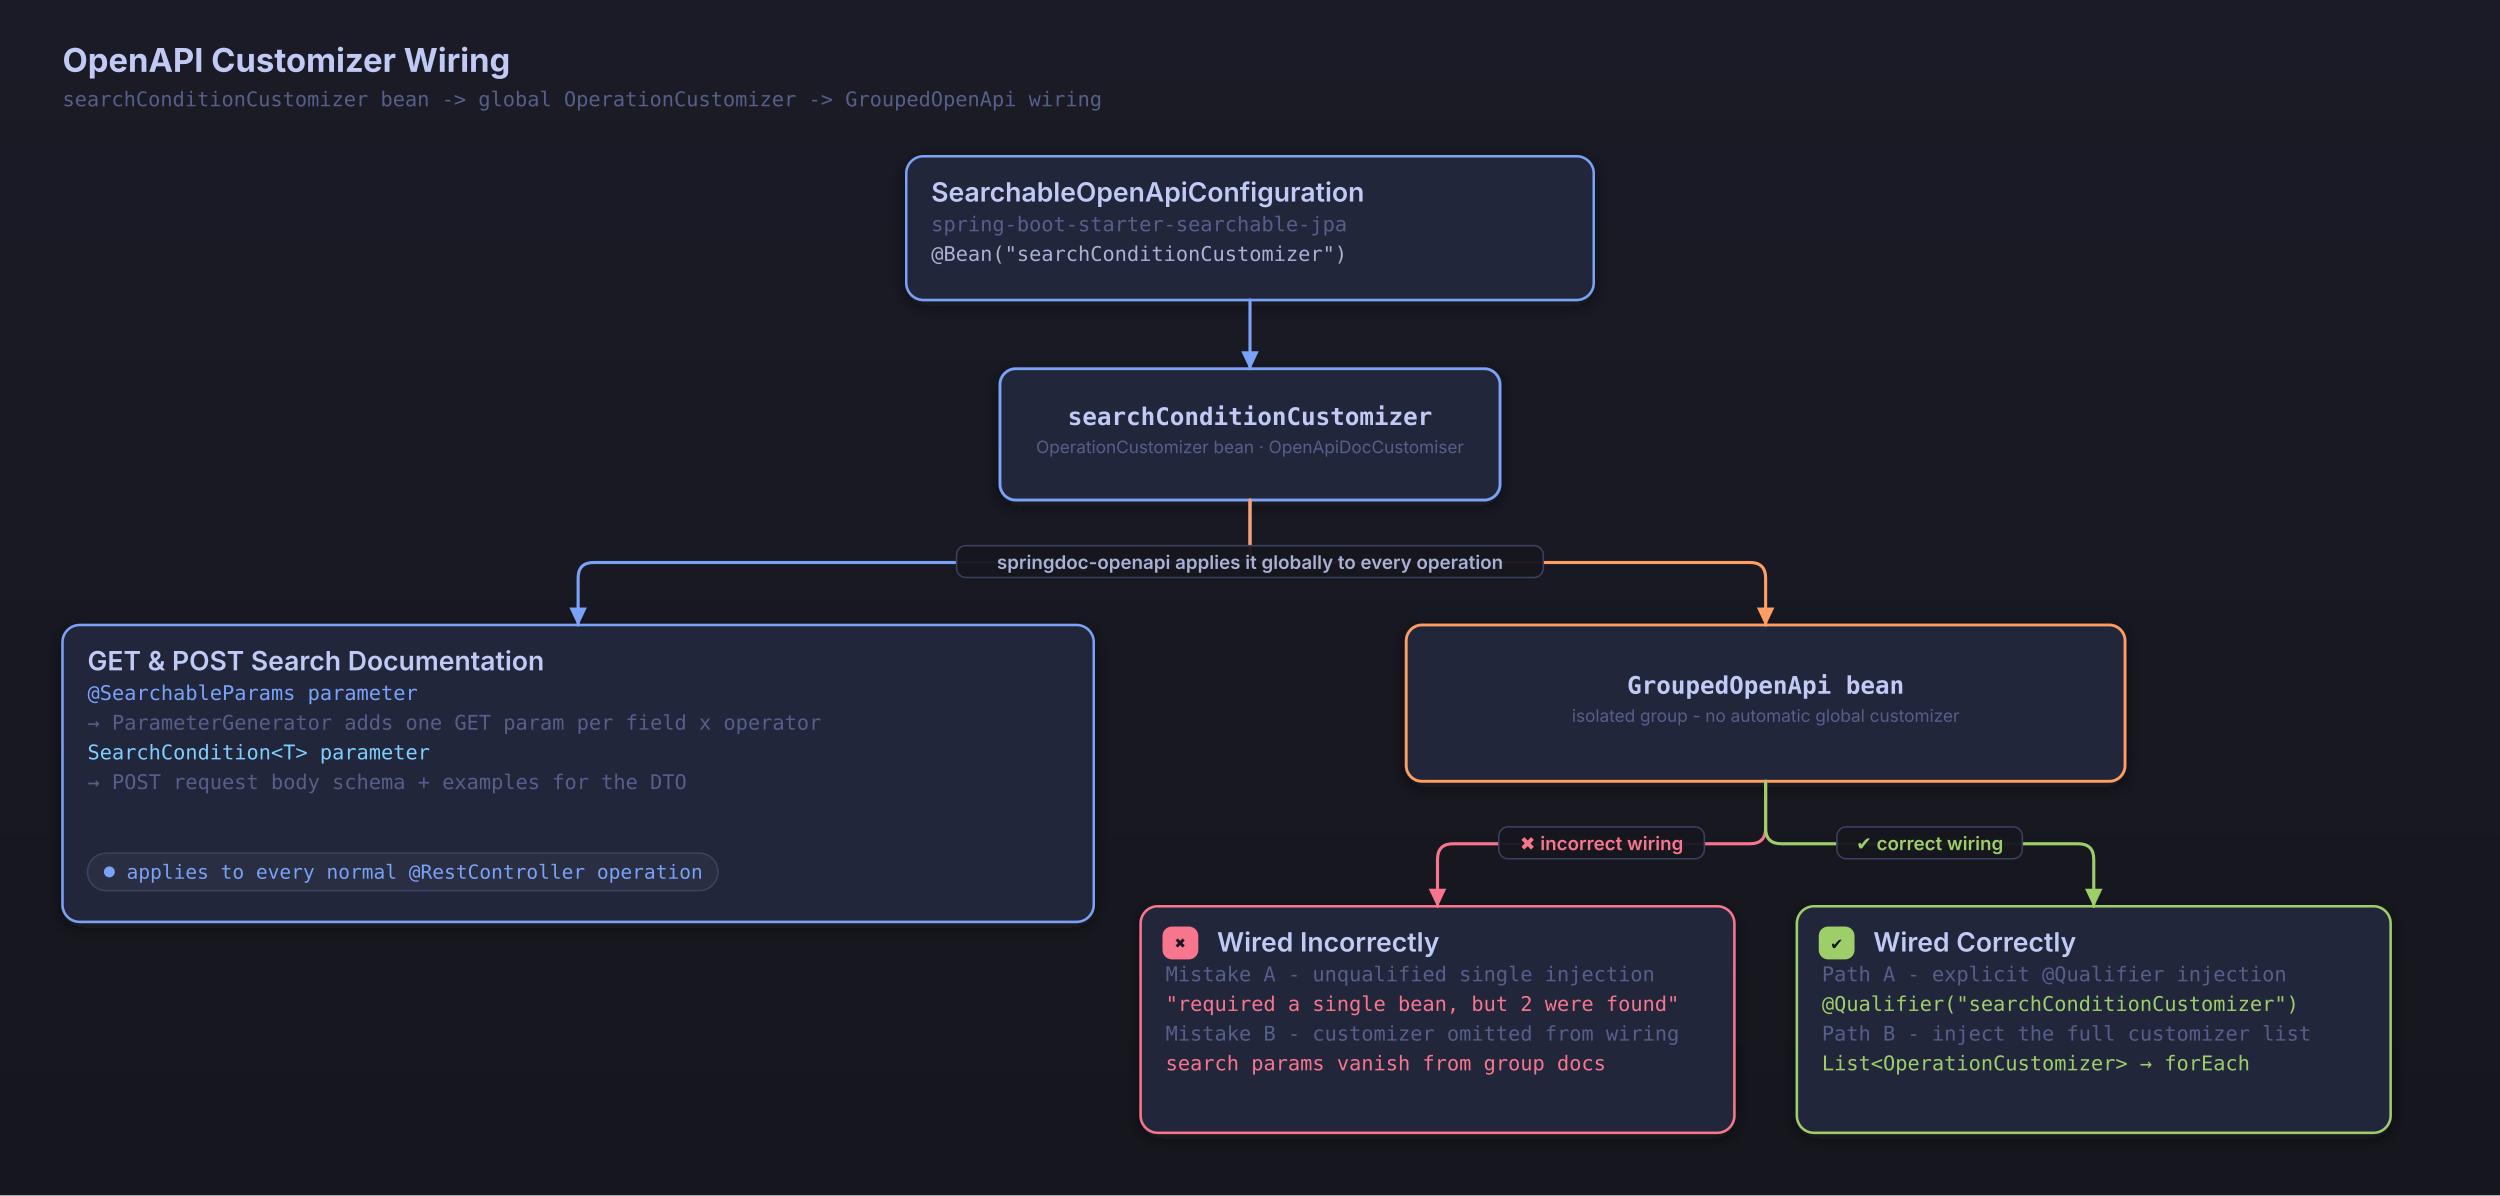
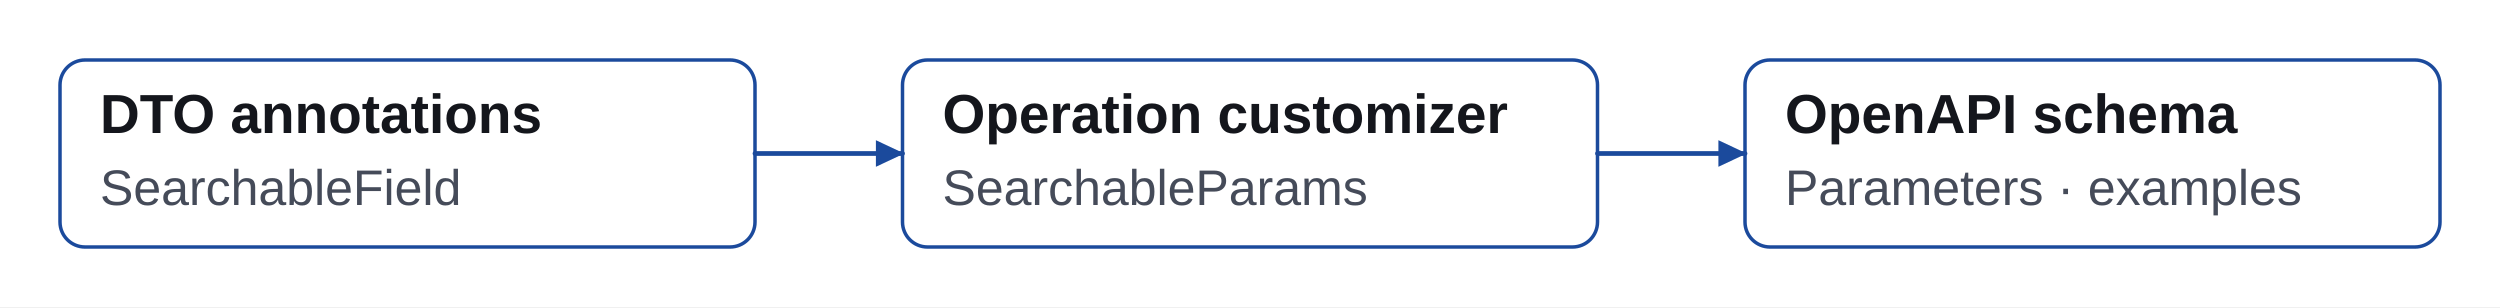
- <svg xmlns="http://www.w3.org/2000/svg" width="1600" height="765" viewBox="0 0 1600 765" font-family="'Inter','SF Pro Display',system-ui,-apple-system,'Segoe UI',Roboto,sans-serif">
+ <svg xmlns="http://www.w3.org/2000/svg" data-list-mode="plain" width="1000.0" height="122.8" viewBox="0 0 1000.0 122.8" font-family="Arial, 'Noto Sans KR', 'Apple SD Gothic Neo', sans-serif">
  <defs>
-     <filter id="soft" x="-30%" y="-30%" width="160%" height="160%">
-       <feDropShadow dx="0" dy="3" stdDeviation="5" flood-color="#0c0c14" flood-opacity="0.55" />
-     </filter>
    <linearGradient id="bgwash" x1="0" y1="0" x2="0" y2="1">
-       <stop offset="0" stop-color="#1a1b26" />
-       <stop offset="1" stop-color="#16161e" />
+       <stop offset="0" stop-color="#ffffff" />
+       <stop offset="1" stop-color="#ffffff" />
    </linearGradient>
-     <marker id="arr-blue" viewBox="0 0 10 10" refX="8.5" refY="5" markerWidth="7" markerHeight="7" orient="auto-start-reverse">
-       <path d="M0.5 1 L9 5 L0.5 9 z" fill="#7aa2f7" />
+     <marker id="arr-blue" viewBox="0 0 10 10" refX="8.5" refY="5" markerWidth="7" markerHeight="7" orient="auto">
+       <path d="M0.5 1 L9 5 L0.5 9 z" fill="#1b4a9c" />
    </marker>
-     <marker id="arr-green" viewBox="0 0 10 10" refX="8.5" refY="5" markerWidth="7" markerHeight="7" orient="auto-start-reverse">
-       <path d="M0.5 1 L9 5 L0.5 9 z" fill="#9ece6a" />
+     <marker id="arr-green" viewBox="0 0 10 10" refX="8.5" refY="5" markerWidth="7" markerHeight="7" orient="auto">
+       <path d="M0.5 1 L9 5 L0.5 9 z" fill="#3f7a2e" />
    </marker>
-     <marker id="arr-orange" viewBox="0 0 10 10" refX="8.5" refY="5" markerWidth="7" markerHeight="7" orient="auto-start-reverse">
-       <path d="M0.5 1 L9 5 L0.5 9 z" fill="#ff9e64" />
+     <marker id="arr-orange" viewBox="0 0 10 10" refX="8.5" refY="5" markerWidth="7" markerHeight="7" orient="auto">
+       <path d="M0.5 1 L9 5 L0.5 9 z" fill="#a8560c" />
    </marker>
-     <marker id="arr-purple" viewBox="0 0 10 10" refX="8.5" refY="5" markerWidth="7" markerHeight="7" orient="auto-start-reverse">
-       <path d="M0.5 1 L9 5 L0.5 9 z" fill="#bb9af7" />
+     <marker id="arr-purple" viewBox="0 0 10 10" refX="8.5" refY="5" markerWidth="7" markerHeight="7" orient="auto">
+       <path d="M0.5 1 L9 5 L0.5 9 z" fill="#5b46a8" />
    </marker>
-     <marker id="arr-cyan" viewBox="0 0 10 10" refX="8.5" refY="5" markerWidth="7" markerHeight="7" orient="auto-start-reverse">
-       <path d="M0.5 1 L9 5 L0.5 9 z" fill="#7dcfff" />
+     <marker id="arr-cyan" viewBox="0 0 10 10" refX="8.5" refY="5" markerWidth="7" markerHeight="7" orient="auto">
+       <path d="M0.5 1 L9 5 L0.5 9 z" fill="#0f6f96" />
    </marker>
-     <marker id="arr-teal" viewBox="0 0 10 10" refX="8.5" refY="5" markerWidth="7" markerHeight="7" orient="auto-start-reverse">
-       <path d="M0.5 1 L9 5 L0.5 9 z" fill="#73daca" />
+     <marker id="arr-teal" viewBox="0 0 10 10" refX="8.5" refY="5" markerWidth="7" markerHeight="7" orient="auto">
+       <path d="M0.5 1 L9 5 L0.5 9 z" fill="#0b6a5a" />
    </marker>
-     <marker id="arr-red" viewBox="0 0 10 10" refX="8.5" refY="5" markerWidth="7" markerHeight="7" orient="auto-start-reverse">
-       <path d="M0.5 1 L9 5 L0.5 9 z" fill="#f7768e" />
+     <marker id="arr-red" viewBox="0 0 10 10" refX="8.5" refY="5" markerWidth="7" markerHeight="7" orient="auto">
+       <path d="M0.5 1 L9 5 L0.5 9 z" fill="#a8382a" />
    </marker>
-     <marker id="arr-muted" viewBox="0 0 10 10" refX="8.5" refY="5" markerWidth="7" markerHeight="7" orient="auto-start-reverse">
-       <path d="M0.5 1 L9 5 L0.5 9 z" fill="#565f89" />
+     <marker id="arr-muted" viewBox="0 0 10 10" refX="8.5" refY="5" markerWidth="7" markerHeight="7" orient="auto">
+       <path d="M0.5 1 L9 5 L0.5 9 z" fill="#79808f" />
    </marker>
-     <marker id="arr-fg" viewBox="0 0 10 10" refX="8.5" refY="5" markerWidth="7" markerHeight="7" orient="auto-start-reverse">
-       <path d="M0.5 1 L9 5 L0.5 9 z" fill="#a9b1d6" />
+     <marker id="arr-fg" viewBox="0 0 10 10" refX="8.5" refY="5" markerWidth="7" markerHeight="7" orient="auto">
+       <path d="M0.5 1 L9 5 L0.5 9 z" fill="#454b59" />
    </marker>
-     <marker id="arr-yellow" viewBox="0 0 10 10" refX="8.5" refY="5" markerWidth="7" markerHeight="7" orient="auto-start-reverse">
-       <path d="M0.5 1 L9 5 L0.5 9 z" fill="#e0af68" />
+     <marker id="arr-yellow" viewBox="0 0 10 10" refX="8.5" refY="5" markerWidth="7" markerHeight="7" orient="auto">
+       <path d="M0.5 1 L9 5 L0.5 9 z" fill="#856310" />
    </marker>
  </defs>
-   <rect width="1600" height="765" fill="url(#bgwash)" />
-   <text x="40.0" y="46.0" font-family="'Inter','SF Pro Display',system-ui,-apple-system,'Segoe UI',Roboto,sans-serif" font-size="21" fill="#c0caf5" font-weight="700" text-anchor="start">OpenAPI Customizer Wiring</text>
-   <text x="40.0" y="68.0" font-family="'JetBrains Mono','SF Mono',ui-monospace,Menlo,'DejaVu Sans Mono',monospace" font-size="13" fill="#565f89" font-weight="400" text-anchor="start">searchConditionCustomizer bean -&gt; global OperationCustomizer -&gt; GroupedOpenApi wiring</text>
-   <rect x="580.0" y="100.0" width="440.0" height="92.0" rx="11" fill="#24283b" stroke="#7aa2f7" stroke-width="1.6" filter="url(#soft)" />
-   <text x="596.0" y="129.0" font-family="'Inter','SF Pro Display',system-ui,-apple-system,'Segoe UI',Roboto,sans-serif" font-size="17" fill="#c0caf5" font-weight="600" text-anchor="start">SearchableOpenApiConfiguration</text>
-   <text x="596.0" y="148.0" font-family="'JetBrains Mono','SF Mono',ui-monospace,Menlo,'DejaVu Sans Mono',monospace" font-size="13" fill="#565f89" font-weight="400" text-anchor="start">spring-boot-starter-searchable-jpa</text>
-   <text x="596.0" y="167.0" font-family="'JetBrains Mono','SF Mono',ui-monospace,Menlo,'DejaVu Sans Mono',monospace" font-size="13" fill="#a9b1d6" font-weight="400" text-anchor="start">@Bean("searchConditionCustomizer")</text>
-   <rect x="640.0" y="236.0" width="320.0" height="84.0" rx="10" fill="#24283b" stroke="#7aa2f7" stroke-width="1.8" filter="url(#soft)" />
-   <text x="800.0" y="272.0" font-family="'JetBrains Mono','SF Mono',ui-monospace,Menlo,'DejaVu Sans Mono',monospace" font-size="15.5" fill="#c0caf5" font-weight="700" text-anchor="middle">searchConditionCustomizer</text>
-   <text x="800.0" y="290.0" font-family="'Inter','SF Pro Display',system-ui,-apple-system,'Segoe UI',Roboto,sans-serif" font-size="11" fill="#565f89" font-weight="400" text-anchor="middle">OperationCustomizer bean · OpenApiDocCustomiser</text>
-   <path d="M 800.0 192.0 L 800.0 213.5 Q 800.0 214.0 800.0 214.0 L 800.0 214.0 Q 800.0 214.0 800.0 214.5 L 800.0 236.0" fill="none" stroke="#7aa2f7" stroke-width="2" stroke-linecap="round" stroke-linejoin="round" marker-end="url(#arr-blue)" />
-   <rect x="900.0" y="400.0" width="460.0" height="100.0" rx="10" fill="#24283b" stroke="#ff9e64" stroke-width="1.8" filter="url(#soft)" />
-   <text x="1130.0" y="444.0" font-family="'JetBrains Mono','SF Mono',ui-monospace,Menlo,'DejaVu Sans Mono',monospace" font-size="15.5" fill="#c0caf5" font-weight="700" text-anchor="middle">GroupedOpenApi bean</text>
-   <text x="1130.0" y="462.0" font-family="'Inter','SF Pro Display',system-ui,-apple-system,'Segoe UI',Roboto,sans-serif" font-size="11" fill="#565f89" font-weight="400" text-anchor="middle">isolated group - no automatic global customizer</text>
-   <rect x="40.0" y="400.0" width="660.0" height="190.0" rx="11" fill="#24283b" stroke="#7aa2f7" stroke-width="1.6" filter="url(#soft)" />
-   <text x="56.0" y="429.0" font-family="'Inter','SF Pro Display',system-ui,-apple-system,'Segoe UI',Roboto,sans-serif" font-size="17" fill="#c0caf5" font-weight="600" text-anchor="start">GET &amp; POST Search Documentation</text>
-   <text x="56.0" y="448.0" font-family="'JetBrains Mono','SF Mono',ui-monospace,Menlo,'DejaVu Sans Mono',monospace" font-size="13" fill="#7aa2f7" font-weight="400" text-anchor="start">@SearchableParams parameter</text>
-   <text x="56.0" y="467.0" font-family="'JetBrains Mono','SF Mono',ui-monospace,Menlo,'DejaVu Sans Mono',monospace" font-size="13" fill="#565f89" font-weight="400" text-anchor="start">→ ParameterGenerator adds one GET param per field x operator</text>
-   <text x="56.0" y="486.0" font-family="'JetBrains Mono','SF Mono',ui-monospace,Menlo,'DejaVu Sans Mono',monospace" font-size="13" fill="#7dcfff" font-weight="400" text-anchor="start">SearchCondition&lt;T&gt; parameter</text>
-   <text x="56.0" y="505.0" font-family="'JetBrains Mono','SF Mono',ui-monospace,Menlo,'DejaVu Sans Mono',monospace" font-size="13" fill="#565f89" font-weight="400" text-anchor="start">→ POST request body schema + examples for the DTO</text>
-   <rect x="56.0" y="546.0" width="403.5" height="24.0" rx="12.0" fill="#292e42" stroke="#3b4261" stroke-width="1" />
-   <circle cx="70.0" cy="558.0" r="3.5" fill="#7aa2f7" />
-   <text x="81.0" y="562.4" font-family="'JetBrains Mono','SF Mono',ui-monospace,Menlo,'DejaVu Sans Mono',monospace" font-size="12.5" fill="#7aa2f7" font-weight="500" text-anchor="start">applies to every normal @RestController operation</text>
-   <path d="M 800.0 320.0 L 800.0 350.0 Q 800.0 360.0 790.0 360.0 L 380.0 360.0 Q 370.0 360.0 370.0 370.0 L 370.0 400.0" fill="none" stroke="#7aa2f7" stroke-width="2" stroke-linecap="round" stroke-linejoin="round" marker-end="url(#arr-blue)" />
-   <path d="M 800.0 320.0 L 800.0 350.0 Q 800.0 360.0 810.0 360.0 L 1120.0 360.0 Q 1130.0 360.0 1130.0 370.0 L 1130.0 400.0" fill="none" stroke="#ff9e64" stroke-width="2" stroke-linecap="round" stroke-linejoin="round" marker-end="url(#arr-orange)" />
-   <rect x="612.2" y="349.2" width="375.5" height="20.4" rx="6" fill="#16161e" stroke="#3b4261" stroke-width="1" opacity="0.96" />
-   <text x="800.0" y="364.1" font-family="'Inter','SF Pro Display',system-ui,-apple-system,'Segoe UI',Roboto,sans-serif" font-size="12" fill="#a9b1d6" font-weight="600" text-anchor="middle">springdoc-openapi applies it globally to every operation</text>
-   <rect x="730.0" y="580.0" width="380.0" height="145.0" rx="11" fill="#24283b" stroke="#f7768e" stroke-width="1.6" filter="url(#soft)" />
-   <rect x="744.0" y="593.0" width="22.9" height="21.0" rx="6" fill="#f7768e" />
-   <text x="755.5" y="607.5" font-family="'JetBrains Mono','SF Mono',ui-monospace,Menlo,'DejaVu Sans Mono',monospace" font-size="11.5" fill="#16161e" font-weight="700" text-anchor="middle">✖</text>
-   <text x="778.9" y="609.0" font-family="'Inter','SF Pro Display',system-ui,-apple-system,'Segoe UI',Roboto,sans-serif" font-size="17" fill="#c0caf5" font-weight="600" text-anchor="start">Wired Incorrectly</text>
-   <text x="746.0" y="628.0" font-family="'JetBrains Mono','SF Mono',ui-monospace,Menlo,'DejaVu Sans Mono',monospace" font-size="13" fill="#565f89" font-weight="400" text-anchor="start">Mistake A - unqualified single injection</text>
-   <text x="746.0" y="647.0" font-family="'JetBrains Mono','SF Mono',ui-monospace,Menlo,'DejaVu Sans Mono',monospace" font-size="13" fill="#f7768e" font-weight="400" text-anchor="start">"required a single bean, but 2 were found"</text>
-   <text x="746.0" y="666.0" font-family="'JetBrains Mono','SF Mono',ui-monospace,Menlo,'DejaVu Sans Mono',monospace" font-size="13" fill="#565f89" font-weight="400" text-anchor="start">Mistake B - customizer omitted from wiring</text>
-   <text x="746.0" y="685.0" font-family="'JetBrains Mono','SF Mono',ui-monospace,Menlo,'DejaVu Sans Mono',monospace" font-size="13" fill="#f7768e" font-weight="400" text-anchor="start">search params vanish from group docs</text>
-   <rect x="1150.0" y="580.0" width="380.0" height="145.0" rx="11" fill="#24283b" stroke="#9ece6a" stroke-width="1.6" filter="url(#soft)" />
-   <rect x="1164.0" y="593.0" width="22.9" height="21.0" rx="6" fill="#9ece6a" />
-   <text x="1175.5" y="607.5" font-family="'JetBrains Mono','SF Mono',ui-monospace,Menlo,'DejaVu Sans Mono',monospace" font-size="11.5" fill="#16161e" font-weight="700" text-anchor="middle">✔</text>
-   <text x="1198.9" y="609.0" font-family="'Inter','SF Pro Display',system-ui,-apple-system,'Segoe UI',Roboto,sans-serif" font-size="17" fill="#c0caf5" font-weight="600" text-anchor="start">Wired Correctly</text>
-   <text x="1166.0" y="628.0" font-family="'JetBrains Mono','SF Mono',ui-monospace,Menlo,'DejaVu Sans Mono',monospace" font-size="13" fill="#565f89" font-weight="400" text-anchor="start">Path A - explicit @Qualifier injection</text>
-   <text x="1166.0" y="647.0" font-family="'JetBrains Mono','SF Mono',ui-monospace,Menlo,'DejaVu Sans Mono',monospace" font-size="13" fill="#9ece6a" font-weight="400" text-anchor="start">@Qualifier("searchConditionCustomizer")</text>
-   <text x="1166.0" y="666.0" font-family="'JetBrains Mono','SF Mono',ui-monospace,Menlo,'DejaVu Sans Mono',monospace" font-size="13" fill="#565f89" font-weight="400" text-anchor="start">Path B - inject the full customizer list</text>
-   <text x="1166.0" y="685.0" font-family="'JetBrains Mono','SF Mono',ui-monospace,Menlo,'DejaVu Sans Mono',monospace" font-size="13" fill="#9ece6a" font-weight="400" text-anchor="start">List&lt;OperationCustomizer&gt; → forEach</text>
-   <path d="M 1130.0 500.0 L 1130.0 530.0 Q 1130.0 540.0 1120.0 540.0 L 930.0 540.0 Q 920.0 540.0 920.0 550.0 L 920.0 580.0" fill="none" stroke="#f7768e" stroke-width="2" stroke-linecap="round" stroke-linejoin="round" marker-end="url(#arr-red)" />
-   <path d="M 1130.0 500.0 L 1130.0 530.0 Q 1130.0 540.0 1140.0 540.0 L 1330.0 540.0 Q 1340.0 540.0 1340.0 550.0 L 1340.0 580.0" fill="none" stroke="#9ece6a" stroke-width="2" stroke-linecap="round" stroke-linejoin="round" marker-end="url(#arr-green)" />
-   <rect x="959.2" y="529.2" width="131.6" height="20.4" rx="6" fill="#16161e" stroke="#3b4261" stroke-width="1" opacity="0.96" />
-   <text x="1025.0" y="544.1" font-family="'Inter','SF Pro Display',system-ui,-apple-system,'Segoe UI',Roboto,sans-serif" font-size="12" fill="#f7768e" font-weight="600" text-anchor="middle">✖ incorrect wiring</text>
-   <rect x="1175.6" y="529.2" width="118.7" height="20.4" rx="6" fill="#16161e" stroke="#3b4261" stroke-width="1" opacity="0.96" />
-   <text x="1235.0" y="544.1" font-family="'Inter','SF Pro Display',system-ui,-apple-system,'Segoe UI',Roboto,sans-serif" font-size="12" fill="#9ece6a" font-weight="600" text-anchor="middle">✔ correct wiring</text>
+   <rect width="1000.0" height="122.8" fill="url(#bgwash)" />
+   <rect x="24.0" y="24.0" width="278.0" height="74.8" rx="10" fill="#ffffff" stroke="#1b4a9c" stroke-width="1.4" />
+   <text x="40.0" y="53.2" font-family="Arial, 'Noto Sans KR', 'Apple SD Gothic Neo', sans-serif" font-size="22" fill="#14161c" font-weight="700" text-anchor="start">DTO annotations</text>
+   <text x="40.0" y="82.0" font-family="Arial, 'Noto Sans KR', 'Apple SD Gothic Neo', sans-serif" font-size="20" fill="#454b59" font-weight="400" text-anchor="start">SearchableField</text>
+   <rect x="361.0" y="24.0" width="278.0" height="74.8" rx="10" fill="#ffffff" stroke="#1b4a9c" stroke-width="1.4" />
+   <text x="377.0" y="53.2" font-family="Arial, 'Noto Sans KR', 'Apple SD Gothic Neo', sans-serif" font-size="22" fill="#14161c" font-weight="700" text-anchor="start">Operation customizer</text>
+   <text x="377.0" y="82.0" font-family="Arial, 'Noto Sans KR', 'Apple SD Gothic Neo', sans-serif" font-size="20" fill="#454b59" font-weight="400" text-anchor="start">SearchableParams</text>
+   <rect x="698.0" y="24.0" width="278.0" height="74.8" rx="10" fill="#ffffff" stroke="#1b4a9c" stroke-width="1.4" />
+   <text x="714.0" y="53.2" font-family="Arial, 'Noto Sans KR', 'Apple SD Gothic Neo', sans-serif" font-size="22" fill="#14161c" font-weight="700" text-anchor="start">OpenAPI schema</text>
+   <text x="714.0" y="82.0" font-family="Arial, 'Noto Sans KR', 'Apple SD Gothic Neo', sans-serif" font-size="20" fill="#454b59" font-weight="400" text-anchor="start">Parameters · examples</text>
+   <path d="M 302.0 61.4 L 331.0 61.4 Q 331.5 61.4 331.5 61.4 L 331.5 61.4 Q 331.5 61.4 332.0 61.4 L 361.0 61.4" fill="none" stroke="#1b4a9c" stroke-width="1.9" stroke-linecap="round" stroke-linejoin="round" marker-end="url(#arr-blue)" />
+   <path d="M 639.0 61.4 L 668.0 61.4 Q 668.5 61.4 668.5 61.4 L 668.5 61.4 Q 668.5 61.4 669.0 61.4 L 698.0 61.4" fill="none" stroke="#1b4a9c" stroke-width="1.9" stroke-linecap="round" stroke-linejoin="round" marker-end="url(#arr-blue)" />
</svg>
